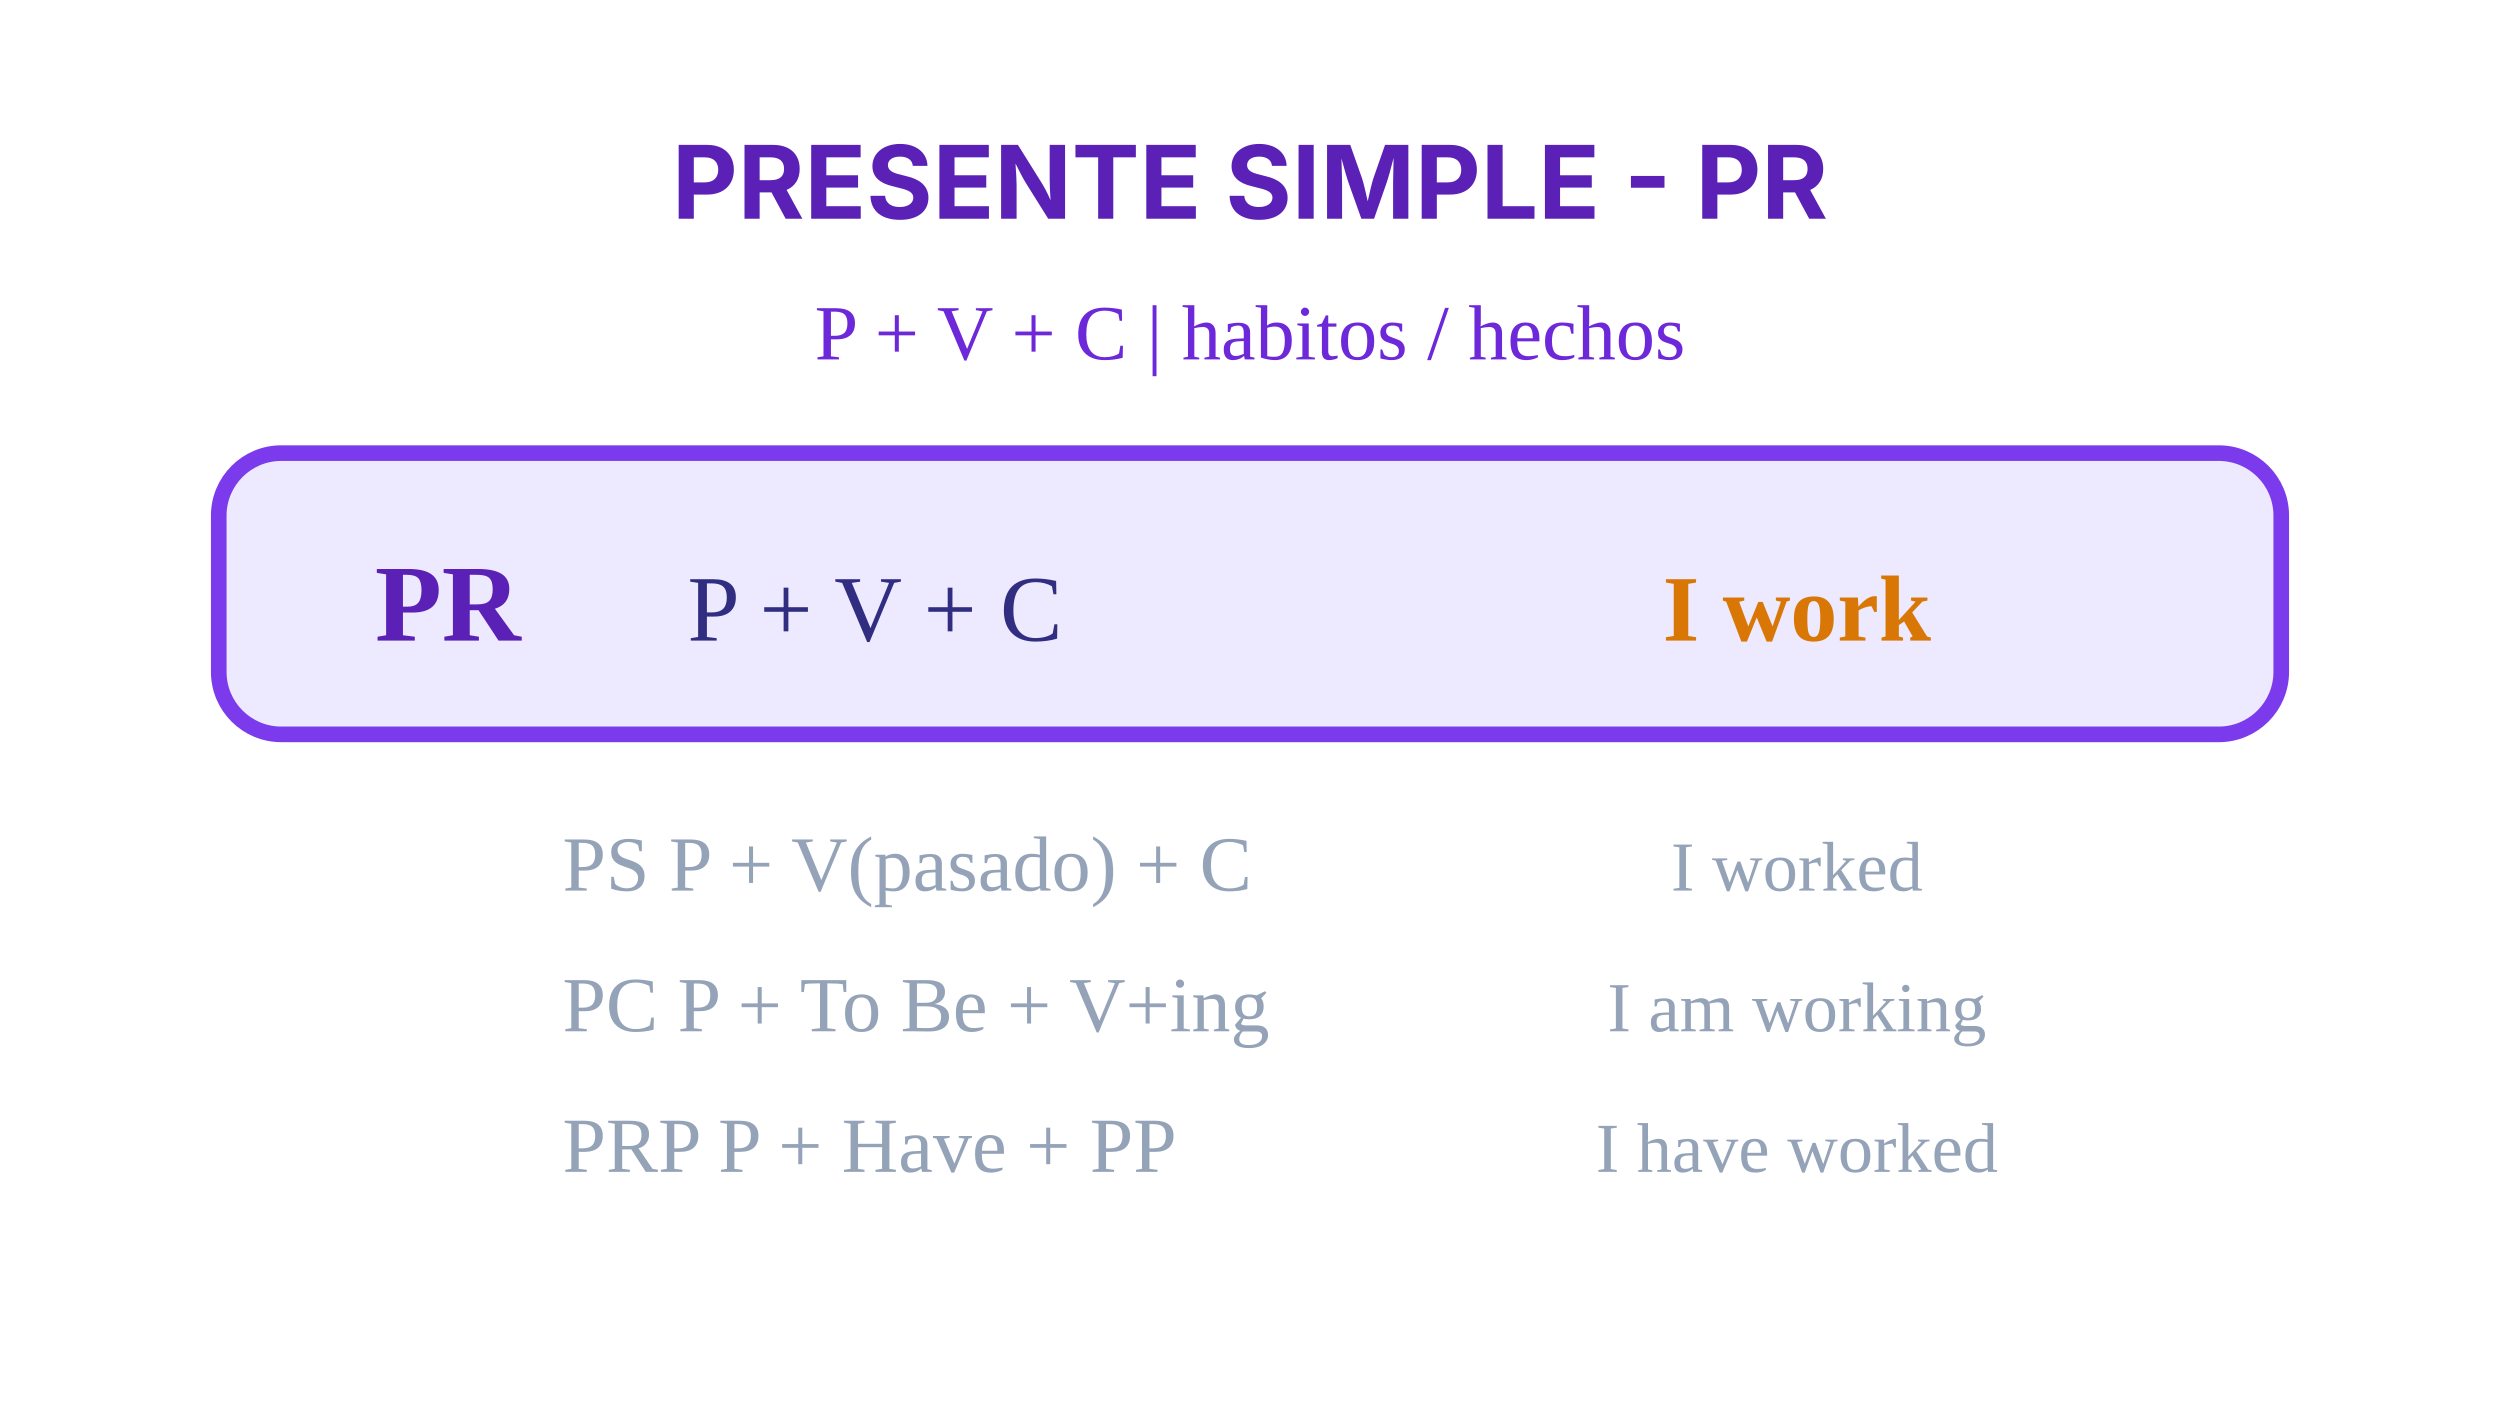
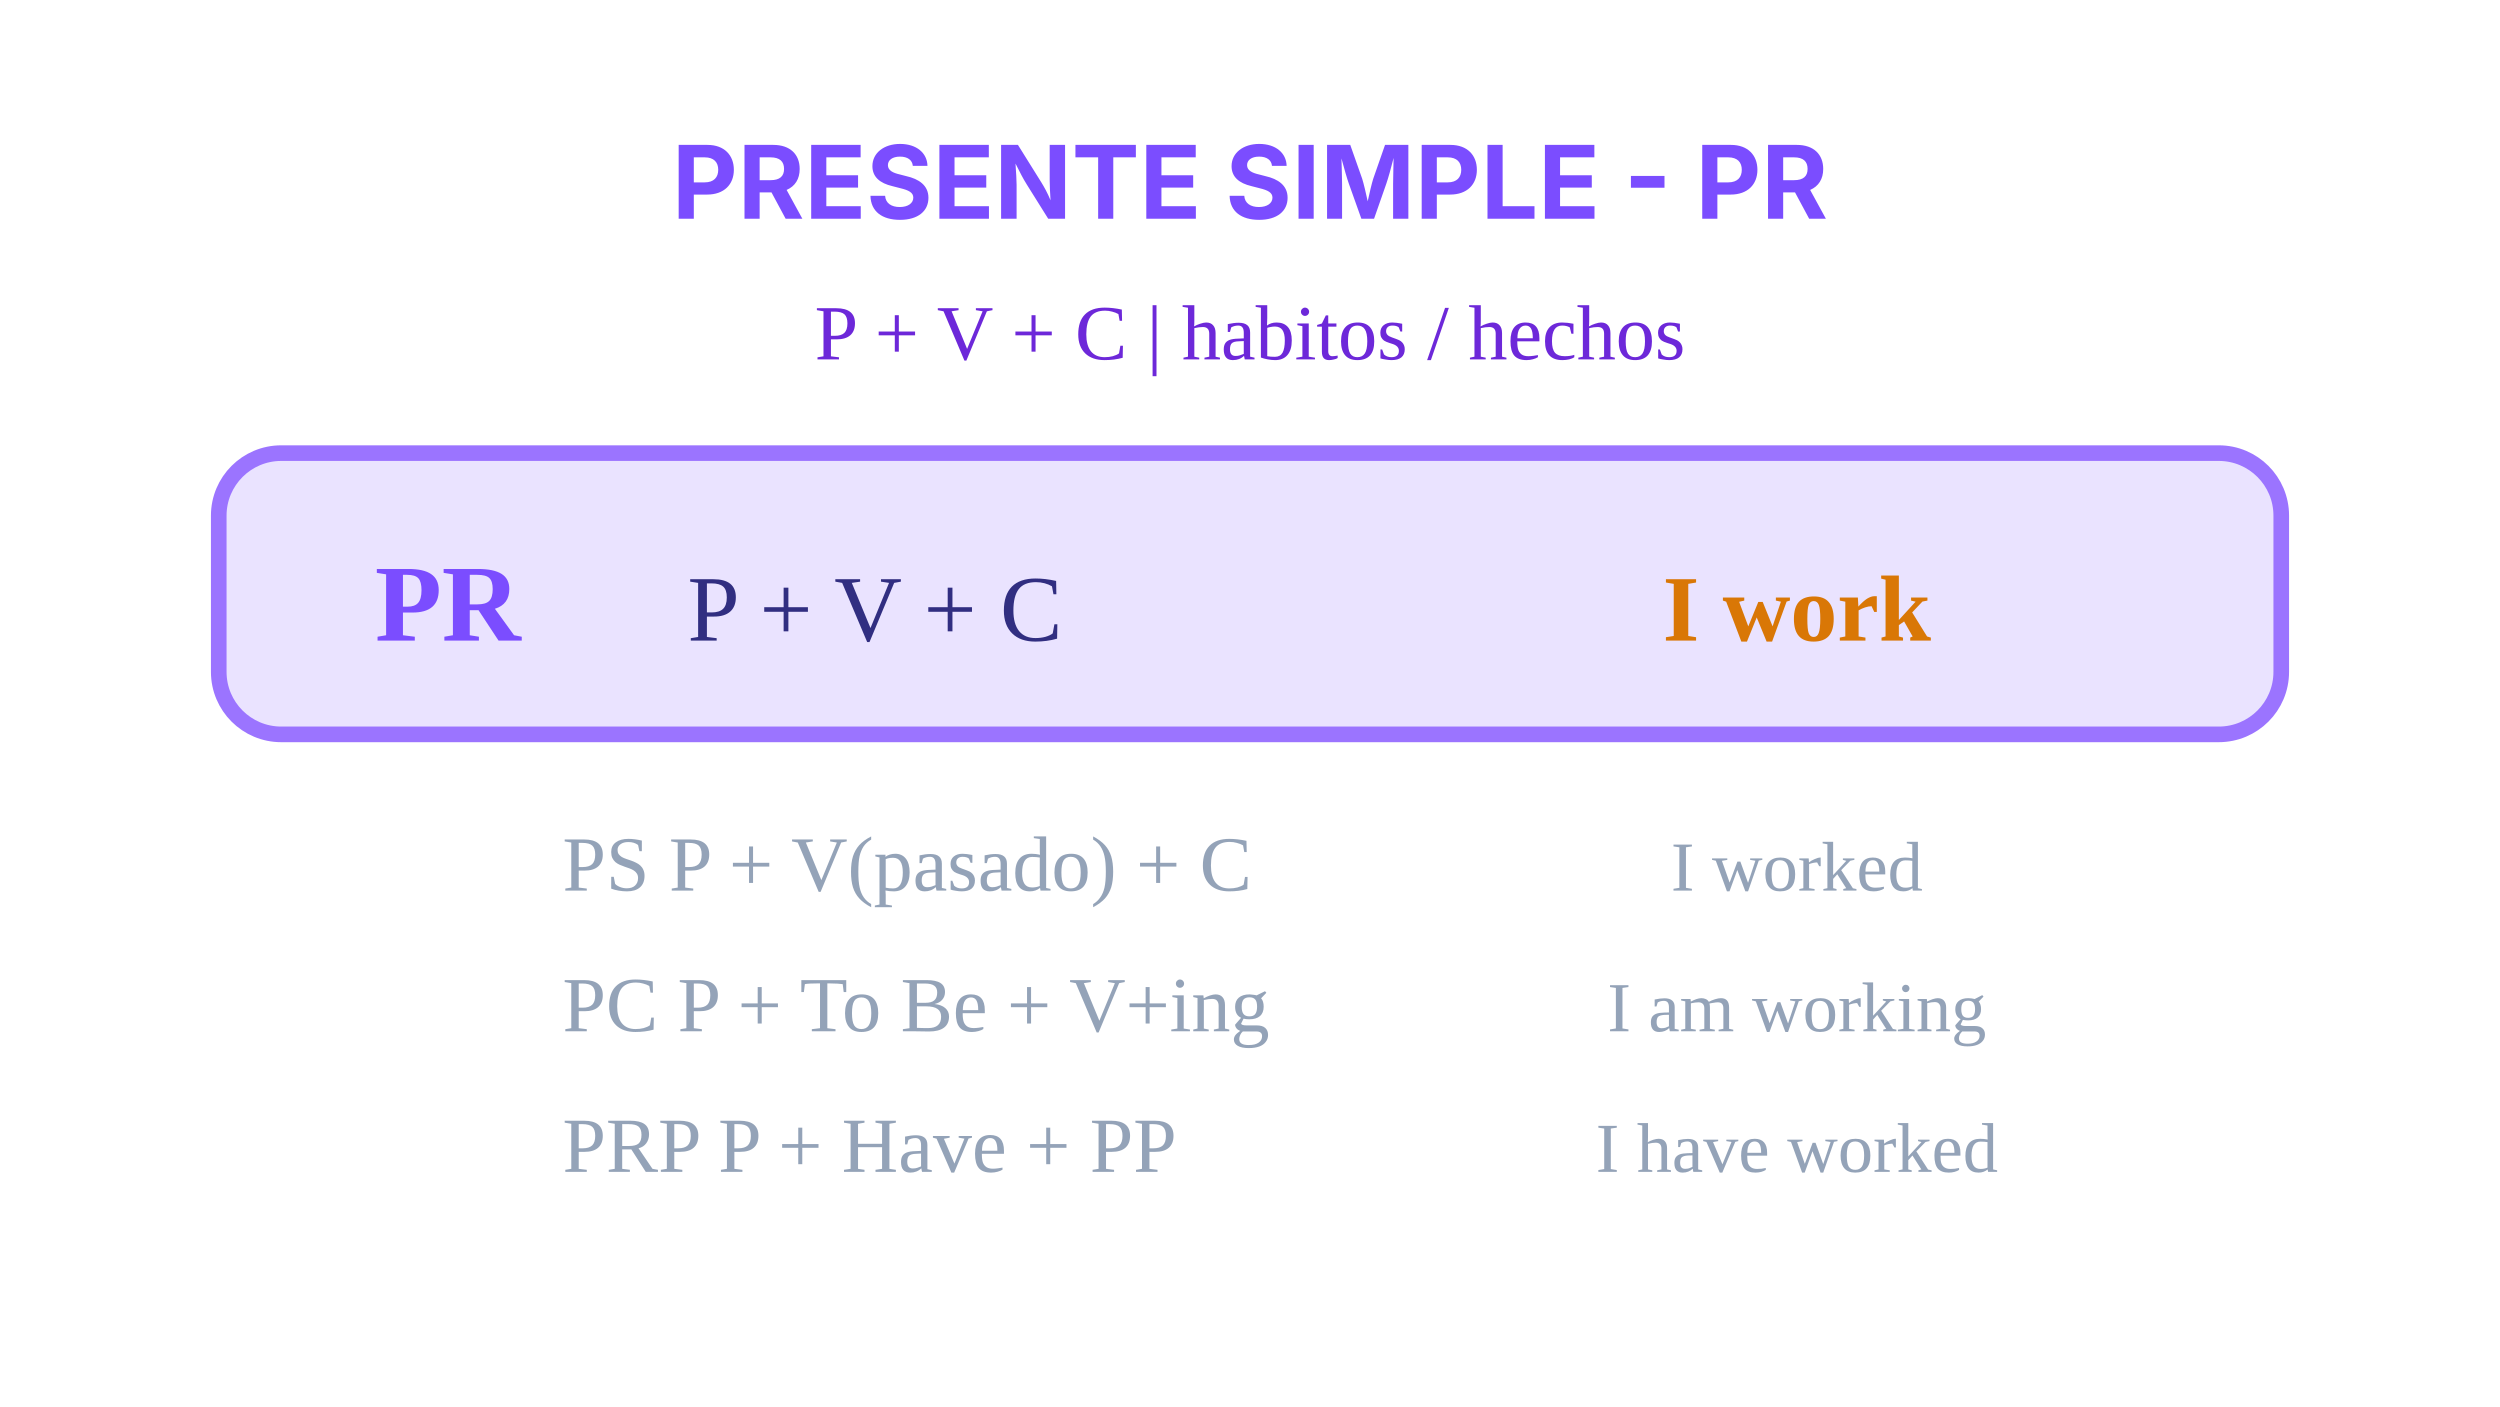
<svg xmlns="http://www.w3.org/2000/svg" viewBox="0 0 320 180" role="img" aria-label="Presente simple PR">
  <rect width="320" height="180" rx="12" fill="none" />
-   <text x="160" y="28" text-anchor="middle" fill="#5B21B6" font-family="Inter,sans-serif" font-size="13" font-weight="bold">PRESENTE SIMPLE - PR</text>
+   <text x="160" y="28" text-anchor="middle" fill="#7B4DFF" font-family="Inter,sans-serif" font-size="13" font-weight="bold">PRESENTE SIMPLE - PR</text>
  <text x="160" y="46" text-anchor="middle" fill="#6d28d9" font-size="10">P + V + C  |  habitos / hechos</text>
-   <rect x="28" y="58" width="264" height="36" rx="8" fill="#ede9fe" stroke="#7c3aed" stroke-width="2" />
-   <text x="48" y="82" fill="#5B21B6" font-size="14" font-weight="bold">PR</text>
+   <rect x="28" y="58" width="264" height="36" rx="8" fill="rgba(123,77,255,0.16)" stroke="#9B74FF" stroke-width="2" />
+   <text x="48" y="82" fill="#7B4DFF" font-size="14" font-weight="bold">PR</text>
  <text x="88" y="82" fill="#312e81" font-size="12">P + V + C</text>
  <text x="230" y="82" text-anchor="middle" fill="#D97706" font-size="12" font-weight="bold">I work</text>
  <text x="72" y="114" fill="#94a3b8" font-size="10">PS  P + V(pasado) + C</text>
  <text x="72" y="132" fill="#94a3b8" font-size="10">PC  P + To Be + V+ing</text>
  <text x="72" y="150" fill="#94a3b8" font-size="10">PRP P + Have + PP</text>
  <text x="230" y="114" text-anchor="middle" fill="#94a3b8" font-size="9">I worked</text>
  <text x="230" y="132" text-anchor="middle" fill="#94a3b8" font-size="9">I am working</text>
  <text x="230" y="150" text-anchor="middle" fill="#94a3b8" font-size="9">I have worked</text>
</svg>
